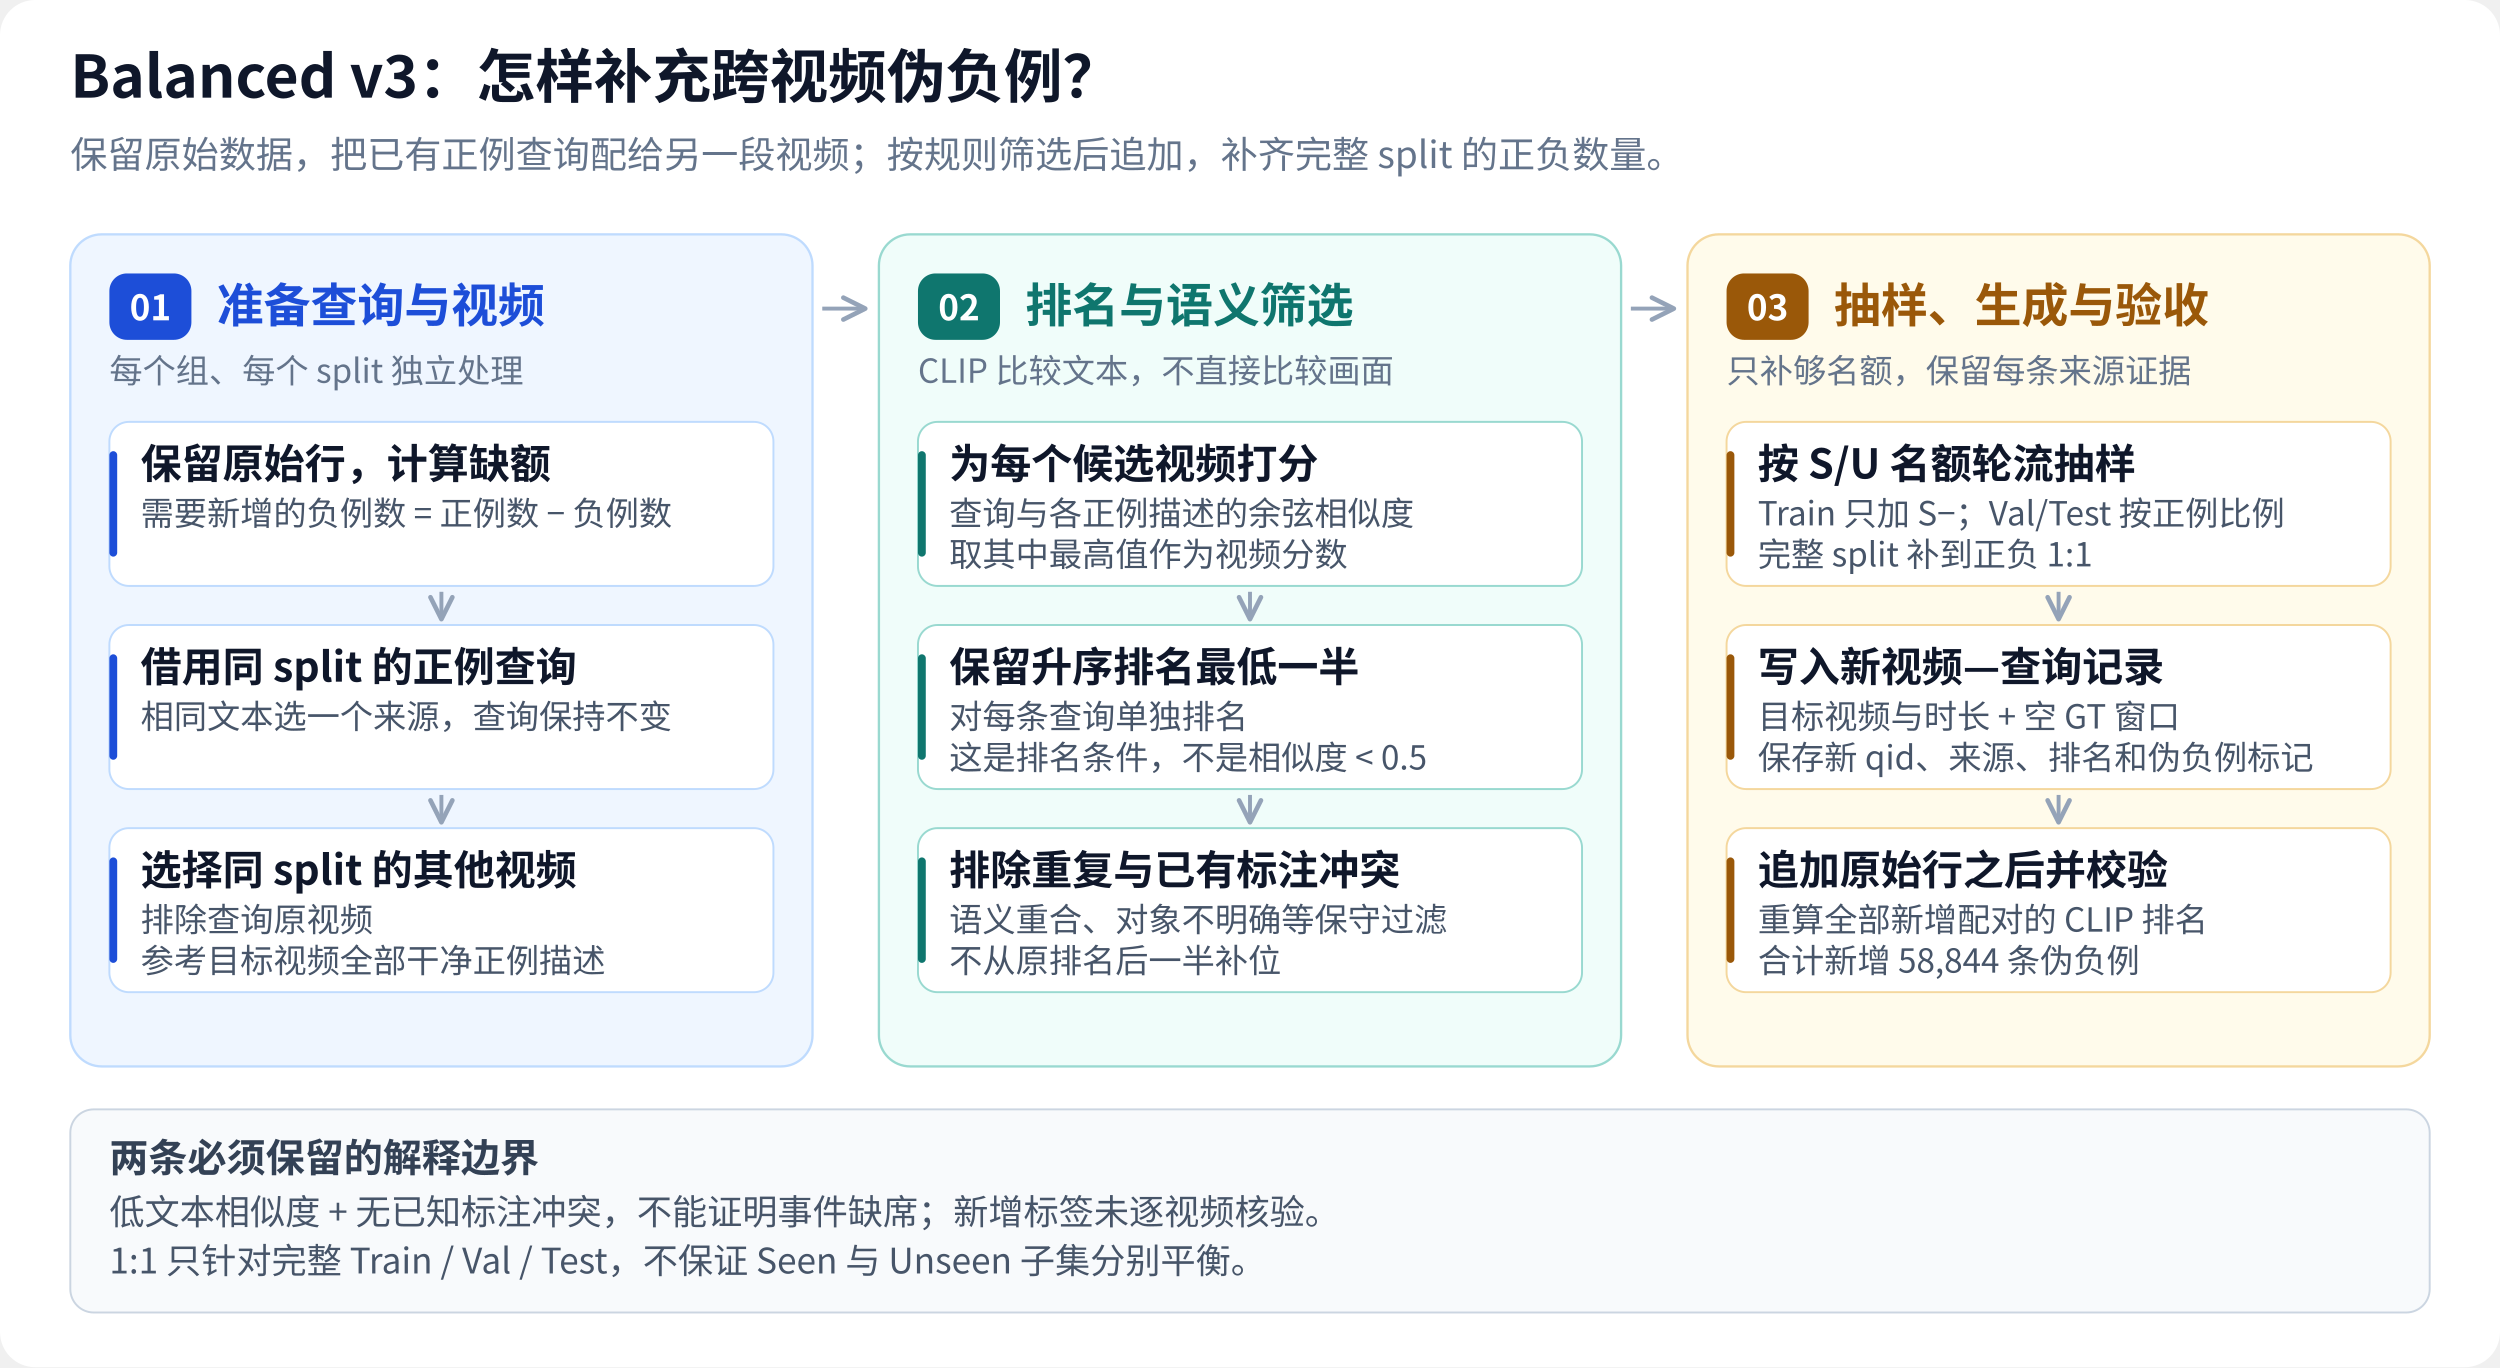
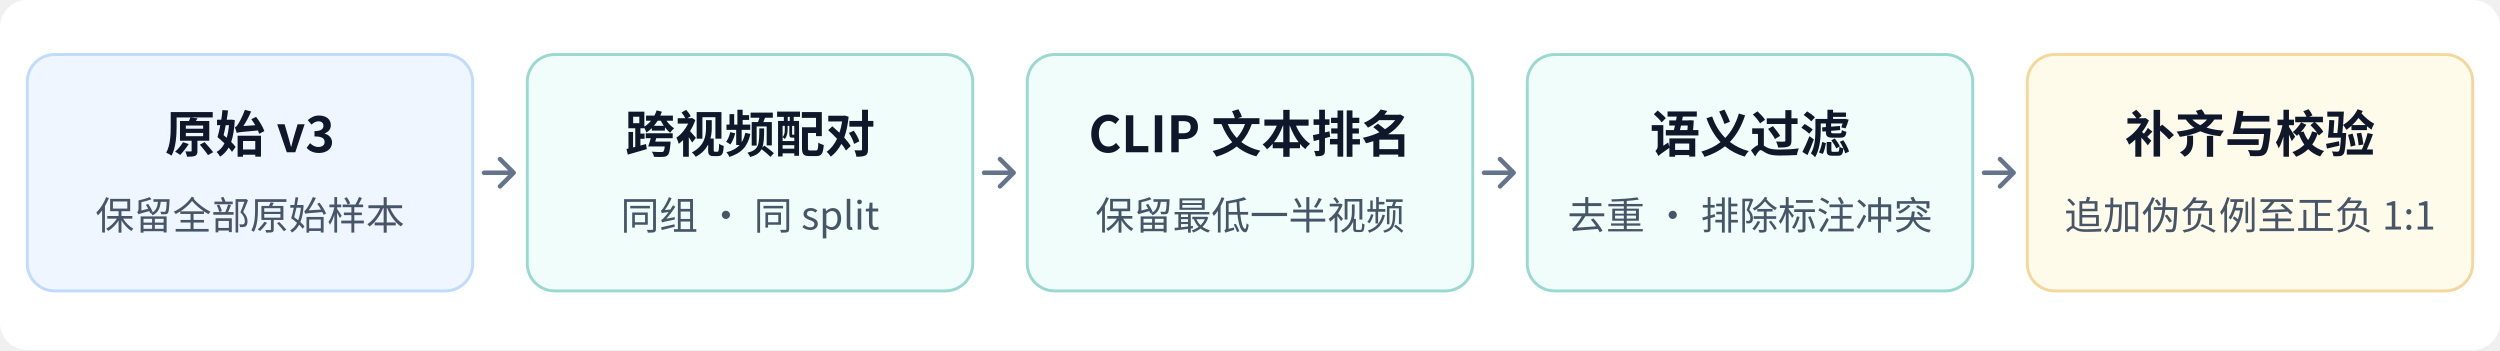
- <svg xmlns="http://www.w3.org/2000/svg" width="1280" height="700" viewBox="0 0 1280 700" role="img" aria-labelledby="title description">
-   <defs>
-     <marker id="arrow" viewBox="0 0 10 10" refX="9" refY="5" markerWidth="7" markerHeight="7" orient="auto-start-reverse">
-       <path d="M 1 1 L 9 5 L 1 9" fill="none" stroke="#94A3B8" stroke-width="1.7" stroke-linecap="round" stroke-linejoin="round" />
-     </marker>
-   </defs>
-   <rect x="0" y="0" width="1280" height="700" rx="18" fill="#FFFFFF" />
-   <text x="36" y="50" fill="#0F172A" font-family="Noto Sans CJK SC, Microsoft YaHei, PingFang SC, Arial, sans-serif" font-size="30" font-weight="650" text-anchor="start">Balanced v3：怎样补充跨视频伪负例？</text>
-   <text x="36" y="86" fill="#64748B" font-family="Noto Sans CJK SC, Microsoft YaHei, PingFang SC, Arial, sans-serif" font-size="19" font-weight="400" text-anchor="start">保留原始数据，把已有正例查询配给另一段视频；按规则筛选后追加，补齐完整 split 的正负数量。</text>
-   <rect x="36" y="120" width="380" height="426" rx="16" fill="#EFF6FF" stroke="#BFDBFE" stroke-width="1.2" />
-   <rect x="56" y="140" width="42" height="34" rx="9" fill="#1D4ED8" />
-   <text x="77" y="164" fill="#FFFFFF" font-family="Noto Sans CJK SC, Microsoft YaHei, PingFang SC, Arial, sans-serif" font-size="18" font-weight="650" text-anchor="middle">01</text>
-   <text x="111" y="165" fill="#1D4ED8" font-family="Noto Sans CJK SC, Microsoft YaHei, PingFang SC, Arial, sans-serif" font-size="24" font-weight="650" text-anchor="start">准备查询与视频</text>
-   <text x="56" y="196" fill="#64748B" font-family="Noto Sans CJK SC, Microsoft YaHei, PingFang SC, Arial, sans-serif" font-size="17" font-weight="400" text-anchor="start">每个组、每个 split 独立处理</text>
-   <rect x="56" y="216" width="340" height="84" rx="10" fill="#FFFFFF" stroke="#BFDBFE" stroke-width="1" />
-   <rect x="56" y="231" width="4" height="54" rx="2" fill="#1D4ED8" />
-   <text x="72" y="245" fill="#0F172A" font-family="Noto Sans CJK SC, Microsoft YaHei, PingFang SC, Arial, sans-serif" font-size="21" font-weight="600" text-anchor="start">保留原始行，计算缺额</text>
-   <text x="72" y="269" fill="#475569" font-family="Noto Sans CJK SC, Microsoft YaHei, PingFang SC, Arial, sans-serif" font-size="17" font-weight="400" text-anchor="start">需要新增的负例数 = 正例数 − 负例数</text>
-   <path d="M 226 303 L 226 317" fill="none" stroke="#94A3B8" stroke-width="2" marker-end="url(#arrow)" />
-   <rect x="56" y="320" width="340" height="84" rx="10" fill="#FFFFFF" stroke="#BFDBFE" stroke-width="1" />
-   <rect x="56" y="335" width="4" height="54" rx="2" fill="#1D4ED8" />
-   <text x="72" y="349" fill="#0F172A" font-family="Noto Sans CJK SC, Microsoft YaHei, PingFang SC, Arial, sans-serif" font-size="21" font-weight="600" text-anchor="start">借用同 split 的正例查询</text>
-   <text x="72" y="373" fill="#475569" font-family="Noto Sans CJK SC, Microsoft YaHei, PingFang SC, Arial, sans-serif" font-size="17" font-weight="400" text-anchor="start">相同文本选一个来源，查询保持不变</text>
-   <path d="M 226 407 L 226 421" fill="none" stroke="#94A3B8" stroke-width="2" marker-end="url(#arrow)" />
-   <rect x="56" y="424" width="340" height="84" rx="10" fill="#FFFFFF" stroke="#BFDBFE" stroke-width="1" />
-   <rect x="56" y="439" width="4" height="54" rx="2" fill="#1D4ED8" />
-   <text x="72" y="453" fill="#0F172A" font-family="Noto Sans CJK SC, Microsoft YaHei, PingFang SC, Arial, sans-serif" font-size="21" font-weight="600" text-anchor="start">选择同 split 的其他视频</text>
-   <text x="72" y="477" fill="#475569" font-family="Noto Sans CJK SC, Microsoft YaHei, PingFang SC, Arial, sans-serif" font-size="17" font-weight="400" text-anchor="start">排除查询原视频</text>
-   <text x="72" y="498" fill="#475569" font-family="Noto Sans CJK SC, Microsoft YaHei, PingFang SC, Arial, sans-serif" font-size="17" font-weight="400" text-anchor="start">参考目标视频全部干净正例描述</text>
-   <path d="M 421 158 L 443 158" fill="none" stroke="#94A3B8" stroke-width="2" marker-end="url(#arrow)" />
-   <rect x="450" y="120" width="380" height="426" rx="16" fill="#F0FDFA" stroke="#99D9D0" stroke-width="1.2" />
-   <rect x="470" y="140" width="42" height="34" rx="9" fill="#0F766E" />
-   <text x="491" y="164" fill="#FFFFFF" font-family="Noto Sans CJK SC, Microsoft YaHei, PingFang SC, Arial, sans-serif" font-size="18" font-weight="650" text-anchor="middle">02</text>
-   <text x="525" y="165" fill="#0F766E" font-family="Noto Sans CJK SC, Microsoft YaHei, PingFang SC, Arial, sans-serif" font-size="24" font-weight="650" text-anchor="start">排名与语义筛选</text>
-   <text x="470" y="196" fill="#64748B" font-family="Noto Sans CJK SC, Microsoft YaHei, PingFang SC, Arial, sans-serif" font-size="17" font-weight="400" text-anchor="start">CLIP 比较文本，不直接比较画面</text>
-   <rect x="470" y="216" width="340" height="84" rx="10" fill="#FFFFFF" stroke="#99D9D0" stroke-width="1" />
-   <rect x="470" y="231" width="4" height="54" rx="2" fill="#0F766E" />
-   <text x="486" y="245" fill="#0F172A" font-family="Noto Sans CJK SC, Microsoft YaHei, PingFang SC, Arial, sans-serif" font-size="21" font-weight="600" text-anchor="start">为每个候选视频打分</text>
-   <text x="486" y="269" fill="#475569" font-family="Noto Sans CJK SC, Microsoft YaHei, PingFang SC, Arial, sans-serif" font-size="17" font-weight="400" text-anchor="start">查询与各正例描述的余弦相似度</text>
-   <text x="486" y="290" fill="#475569" font-family="Noto Sans CJK SC, Microsoft YaHei, PingFang SC, Arial, sans-serif" font-size="17" font-weight="400" text-anchor="start">取其中最高值作为视频分数</text>
-   <path d="M 640 303 L 640 317" fill="none" stroke="#94A3B8" stroke-width="2" marker-end="url(#arrow)" />
-   <rect x="470" y="320" width="340" height="84" rx="10" fill="#FFFFFF" stroke="#99D9D0" stroke-width="1" />
-   <rect x="470" y="335" width="4" height="54" rx="2" fill="#0F766E" />
-   <text x="486" y="349" fill="#0F172A" font-family="Noto Sans CJK SC, Microsoft YaHei, PingFang SC, Arial, sans-serif" font-size="21" font-weight="600" text-anchor="start">保留升序排名最低一半</text>
-   <text x="486" y="373" fill="#475569" font-family="Noto Sans CJK SC, Microsoft YaHei, PingFang SC, Arial, sans-serif" font-size="17" font-weight="400" text-anchor="start">对每条查询单独排名</text>
-   <text x="486" y="394" fill="#475569" font-family="Noto Sans CJK SC, Microsoft YaHei, PingFang SC, Arial, sans-serif" font-size="17" font-weight="400" text-anchor="start">这是排名条件，不是相似度 &lt; 0.5</text>
-   <path d="M 640 407 L 640 421" fill="none" stroke="#94A3B8" stroke-width="2" marker-end="url(#arrow)" />
-   <rect x="470" y="424" width="340" height="84" rx="10" fill="#FFFFFF" stroke="#99D9D0" stroke-width="1" />
-   <rect x="470" y="439" width="4" height="54" rx="2" fill="#0F766E" />
-   <text x="486" y="453" fill="#0F172A" font-family="Noto Sans CJK SC, Microsoft YaHei, PingFang SC, Arial, sans-serif" font-size="21" font-weight="600" text-anchor="start">排除重复与已有标注冲突</text>
-   <text x="486" y="477" fill="#475569" font-family="Noto Sans CJK SC, Microsoft YaHei, PingFang SC, Arial, sans-serif" font-size="17" font-weight="400" text-anchor="start">语义重合、对象不明确等保守过滤</text>
-   <text x="486" y="498" fill="#475569" font-family="Noto Sans CJK SC, Microsoft YaHei, PingFang SC, Arial, sans-serif" font-size="17" font-weight="400" text-anchor="start">不从原排名后一半补位</text>
-   <path d="M 835 158 L 857 158" fill="none" stroke="#94A3B8" stroke-width="2" marker-end="url(#arrow)" />
-   <rect x="864" y="120" width="380" height="426" rx="16" fill="#FFFBEB" stroke="#F4D79D" stroke-width="1.2" />
-   <rect x="884" y="140" width="42" height="34" rx="9" fill="#9A5809" />
-   <text x="905" y="164" fill="#FFFFFF" font-family="Noto Sans CJK SC, Microsoft YaHei, PingFang SC, Arial, sans-serif" font-size="18" font-weight="650" text-anchor="middle">03</text>
-   <text x="939" y="165" fill="#9A5809" font-family="Noto Sans CJK SC, Microsoft YaHei, PingFang SC, Arial, sans-serif" font-size="24" font-weight="650" text-anchor="start">抽样、生成与验收</text>
-   <text x="884" y="196" fill="#64748B" font-family="Noto Sans CJK SC, Microsoft YaHei, PingFang SC, Arial, sans-serif" font-size="17" font-weight="400" text-anchor="start">只补够名额，保留每条来源证据</text>
-   <rect x="884" y="216" width="340" height="84" rx="10" fill="#FFFFFF" stroke="#F4D79D" stroke-width="1" />
-   <rect x="884" y="231" width="4" height="54" rx="2" fill="#9A5809" />
-   <text x="900" y="245" fill="#0F172A" font-family="Noto Sans CJK SC, Microsoft YaHei, PingFang SC, Arial, sans-serif" font-size="21" font-weight="600" text-anchor="start">按 S/U 名额轮流抽样</text>
-   <text x="900" y="269" fill="#475569" font-family="Noto Sans CJK SC, Microsoft YaHei, PingFang SC, Arial, sans-serif" font-size="17" font-weight="400" text-anchor="start">Train 只加 S−；Val/Test 按正例比例</text>
-   <text x="900" y="290" fill="#475569" font-family="Noto Sans CJK SC, Microsoft YaHei, PingFang SC, Arial, sans-serif" font-size="17" font-weight="400" text-anchor="start">完整 split 补到正负 1:1</text>
-   <path d="M 1054 303 L 1054 317" fill="none" stroke="#94A3B8" stroke-width="2" marker-end="url(#arrow)" />
-   <rect x="884" y="320" width="340" height="84" rx="10" fill="#FFFFFF" stroke="#F4D79D" stroke-width="1" />
-   <rect x="884" y="335" width="4" height="54" rx="2" fill="#9A5809" />
-   <text x="900" y="349" fill="#0F172A" font-family="Noto Sans CJK SC, Microsoft YaHei, PingFang SC, Arial, sans-serif" font-size="21" font-weight="600" text-anchor="start">写入新视频—查询记录</text>
-   <text x="900" y="373" fill="#475569" font-family="Noto Sans CJK SC, Microsoft YaHei, PingFang SC, Arial, sans-serif" font-size="17" font-weight="400" text-anchor="start">目标视频与时长 + 空 GT 窗口</text>
-   <text x="900" y="394" fill="#475569" font-family="Noto Sans CJK SC, Microsoft YaHei, PingFang SC, Arial, sans-serif" font-size="17" font-weight="400" text-anchor="start">保存新 qid、来源、排名和伪负例标记</text>
-   <path d="M 1054 407 L 1054 421" fill="none" stroke="#94A3B8" stroke-width="2" marker-end="url(#arrow)" />
-   <rect x="884" y="424" width="340" height="84" rx="10" fill="#FFFFFF" stroke="#F4D79D" stroke-width="1" />
-   <rect x="884" y="439" width="4" height="54" rx="2" fill="#9A5809" />
-   <text x="900" y="453" fill="#0F172A" font-family="Noto Sans CJK SC, Microsoft YaHei, PingFang SC, Arial, sans-serif" font-size="21" font-weight="600" text-anchor="start">追加原始行之后并校验</text>
-   <text x="900" y="477" fill="#475569" font-family="Noto Sans CJK SC, Microsoft YaHei, PingFang SC, Arial, sans-serif" font-size="17" font-weight="400" text-anchor="start">重算全部新增配对的 CLIP 排名</text>
-   <text x="900" y="498" fill="#475569" font-family="Noto Sans CJK SC, Microsoft YaHei, PingFang SC, Arial, sans-serif" font-size="17" font-weight="400" text-anchor="start">合计新增 58,844 条伪负例</text>
-   <rect x="36" y="568" width="1208" height="104" rx="12" fill="#F8FAFC" stroke="#CBD5E1" stroke-width="1" />
-   <text x="56" y="600" fill="#334155" font-family="Noto Sans CJK SC, Microsoft YaHei, PingFang SC, Arial, sans-serif" font-size="20" font-weight="650" text-anchor="start">两条必须保留的解释边界</text>
-   <text x="56" y="627" fill="#475569" font-family="Noto Sans CJK SC, Microsoft YaHei, PingFang SC, Arial, sans-serif" font-size="18" font-weight="400" text-anchor="start">低文本相似度 + 无已知标注冲突，不能证明事件缺席；新增标签未逐视频核验。</text>
-   <text x="56" y="652" fill="#475569" font-family="Noto Sans CJK SC, Microsoft YaHei, PingFang SC, Arial, sans-serif" font-size="18" font-weight="400" text-anchor="start">1:1 只针对完整 Train / Val / Test，不保证 Seen 与 Unseen 子集分别平衡。</text>
+ <svg xmlns="http://www.w3.org/2000/svg" width="1100" height="154" viewBox="0 0 1100 154" role="img" aria-labelledby="title desc">
+   <rect width="1100" height="154" rx="12" fill="#FFFFFF" />
+   <rect x="12" y="24" width="196" height="104" rx="12" fill="#EFF6FF" stroke="#BFDBFE" stroke-width="1.3" />
+   <text x="110" y="67" fill="#0F172A" font-family="Noto Sans CJK SC, Microsoft YaHei, PingFang SC, Arial, sans-serif" font-size="22" font-weight="600" text-anchor="middle">原始 v3</text>
+   <text x="110" y="101" fill="#475569" font-family="Noto Sans CJK SC, Microsoft YaHei, PingFang SC, Arial, sans-serif" font-size="17" font-weight="400" text-anchor="middle">保留全部原始样本</text>
+   <path d="M 213 76 H 226 M 220 70 L 226 76 L 220 82" fill="none" stroke="#64748B" stroke-width="2" stroke-linecap="round" stroke-linejoin="round" />
+   <rect x="232" y="24" width="196" height="104" rx="12" fill="#F0FDFA" stroke="#99D9D0" stroke-width="1.3" />
+   <text x="330" y="67" fill="#0F172A" font-family="Noto Sans CJK SC, Microsoft YaHei, PingFang SC, Arial, sans-serif" font-size="22" font-weight="600" text-anchor="middle">跨视频配对</text>
+   <text x="330" y="101" fill="#475569" font-family="Noto Sans CJK SC, Microsoft YaHei, PingFang SC, Arial, sans-serif" font-size="17" font-weight="400" text-anchor="middle">同组 · 同 split</text>
+   <path d="M 433 76 H 446 M 440 70 L 446 76 L 440 82" fill="none" stroke="#64748B" stroke-width="2" stroke-linecap="round" stroke-linejoin="round" />
+   <rect x="452" y="24" width="196" height="104" rx="12" fill="#F0FDFA" stroke="#99D9D0" stroke-width="1.3" />
+   <text x="550" y="67" fill="#0F172A" font-family="Noto Sans CJK SC, Microsoft YaHei, PingFang SC, Arial, sans-serif" font-size="22" font-weight="600" text-anchor="middle">CLIP 文本排名</text>
+   <text x="550" y="101" fill="#475569" font-family="Noto Sans CJK SC, Microsoft YaHei, PingFang SC, Arial, sans-serif" font-size="17" font-weight="400" text-anchor="middle">保留最低一半视频</text>
+   <path d="M 653 76 H 666 M 660 70 L 666 76 L 660 82" fill="none" stroke="#64748B" stroke-width="2" stroke-linecap="round" stroke-linejoin="round" />
+   <rect x="672" y="24" width="196" height="104" rx="12" fill="#F0FDFA" stroke="#99D9D0" stroke-width="1.3" />
+   <text x="770" y="67" fill="#0F172A" font-family="Noto Sans CJK SC, Microsoft YaHei, PingFang SC, Arial, sans-serif" font-size="22" font-weight="600" text-anchor="middle">语义过滤</text>
+   <text x="770" y="101" fill="#475569" font-family="Noto Sans CJK SC, Microsoft YaHei, PingFang SC, Arial, sans-serif" font-size="17" font-weight="400" text-anchor="middle">去重 · 排除标注冲突</text>
+   <path d="M 873 76 H 886 M 880 70 L 886 76 L 880 82" fill="none" stroke="#64748B" stroke-width="2" stroke-linecap="round" stroke-linejoin="round" />
+   <rect x="892" y="24" width="196" height="104" rx="12" fill="#FFFBEB" stroke="#F4D79D" stroke-width="1.3" />
+   <text x="990" y="67" fill="#0F172A" font-family="Noto Sans CJK SC, Microsoft YaHei, PingFang SC, Arial, sans-serif" font-size="22" font-weight="600" text-anchor="middle">补齐与校验</text>
+   <text x="990" y="101" fill="#475569" font-family="Noto Sans CJK SC, Microsoft YaHei, PingFang SC, Arial, sans-serif" font-size="17" font-weight="400" text-anchor="middle">追加伪负例至正负 1:1</text>
</svg>
